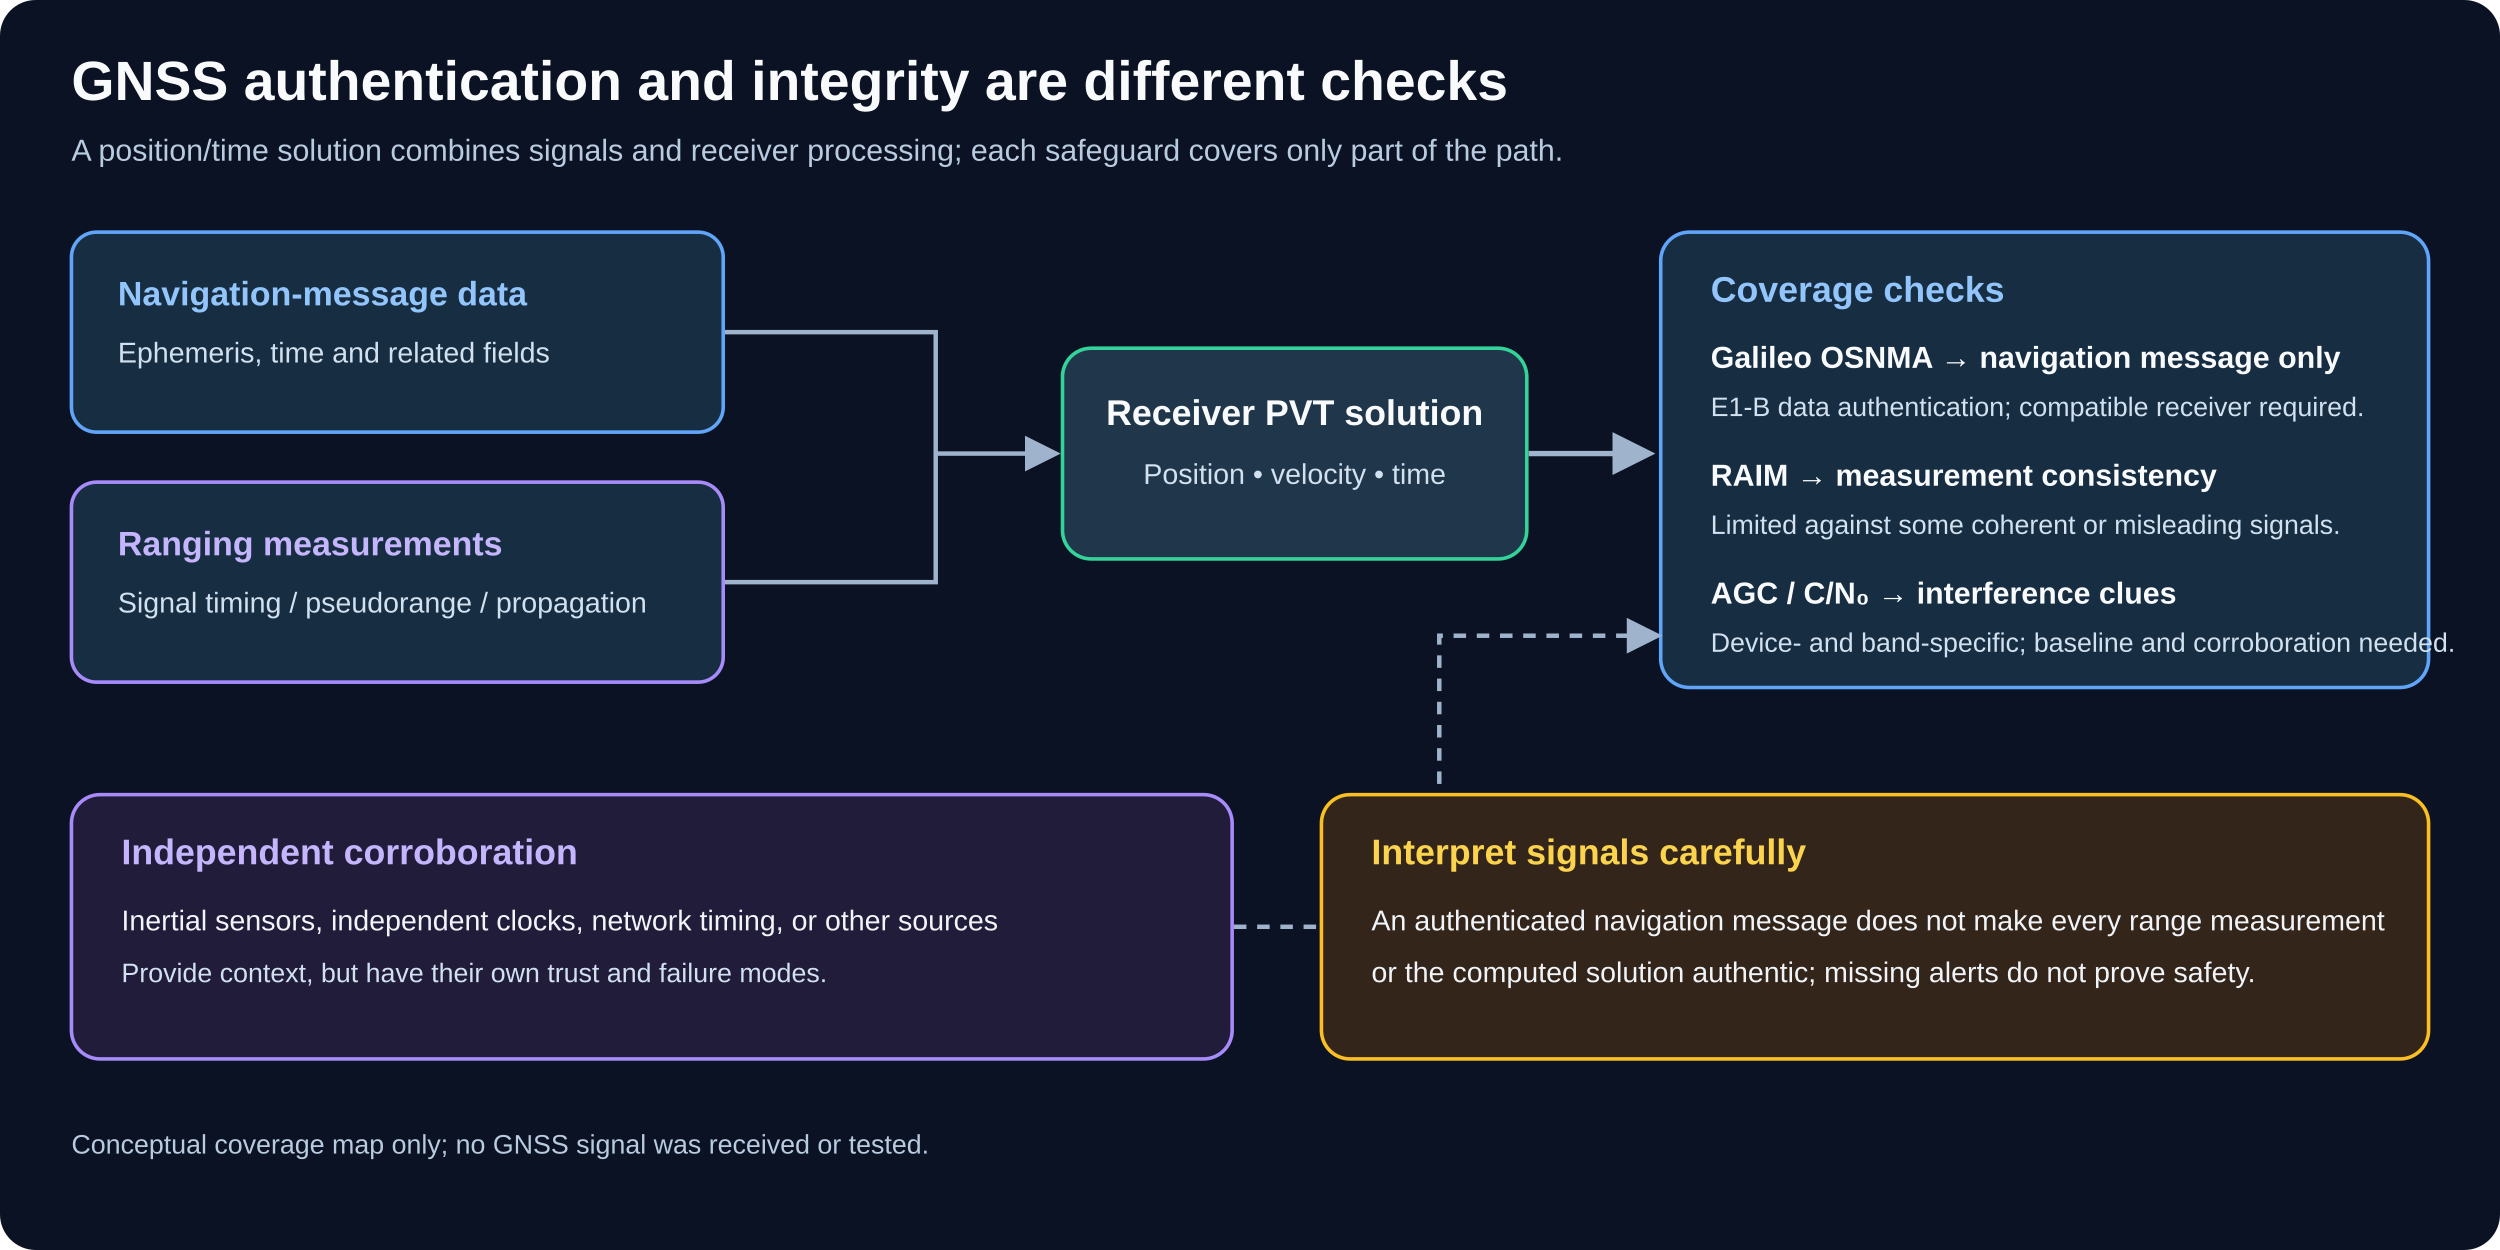
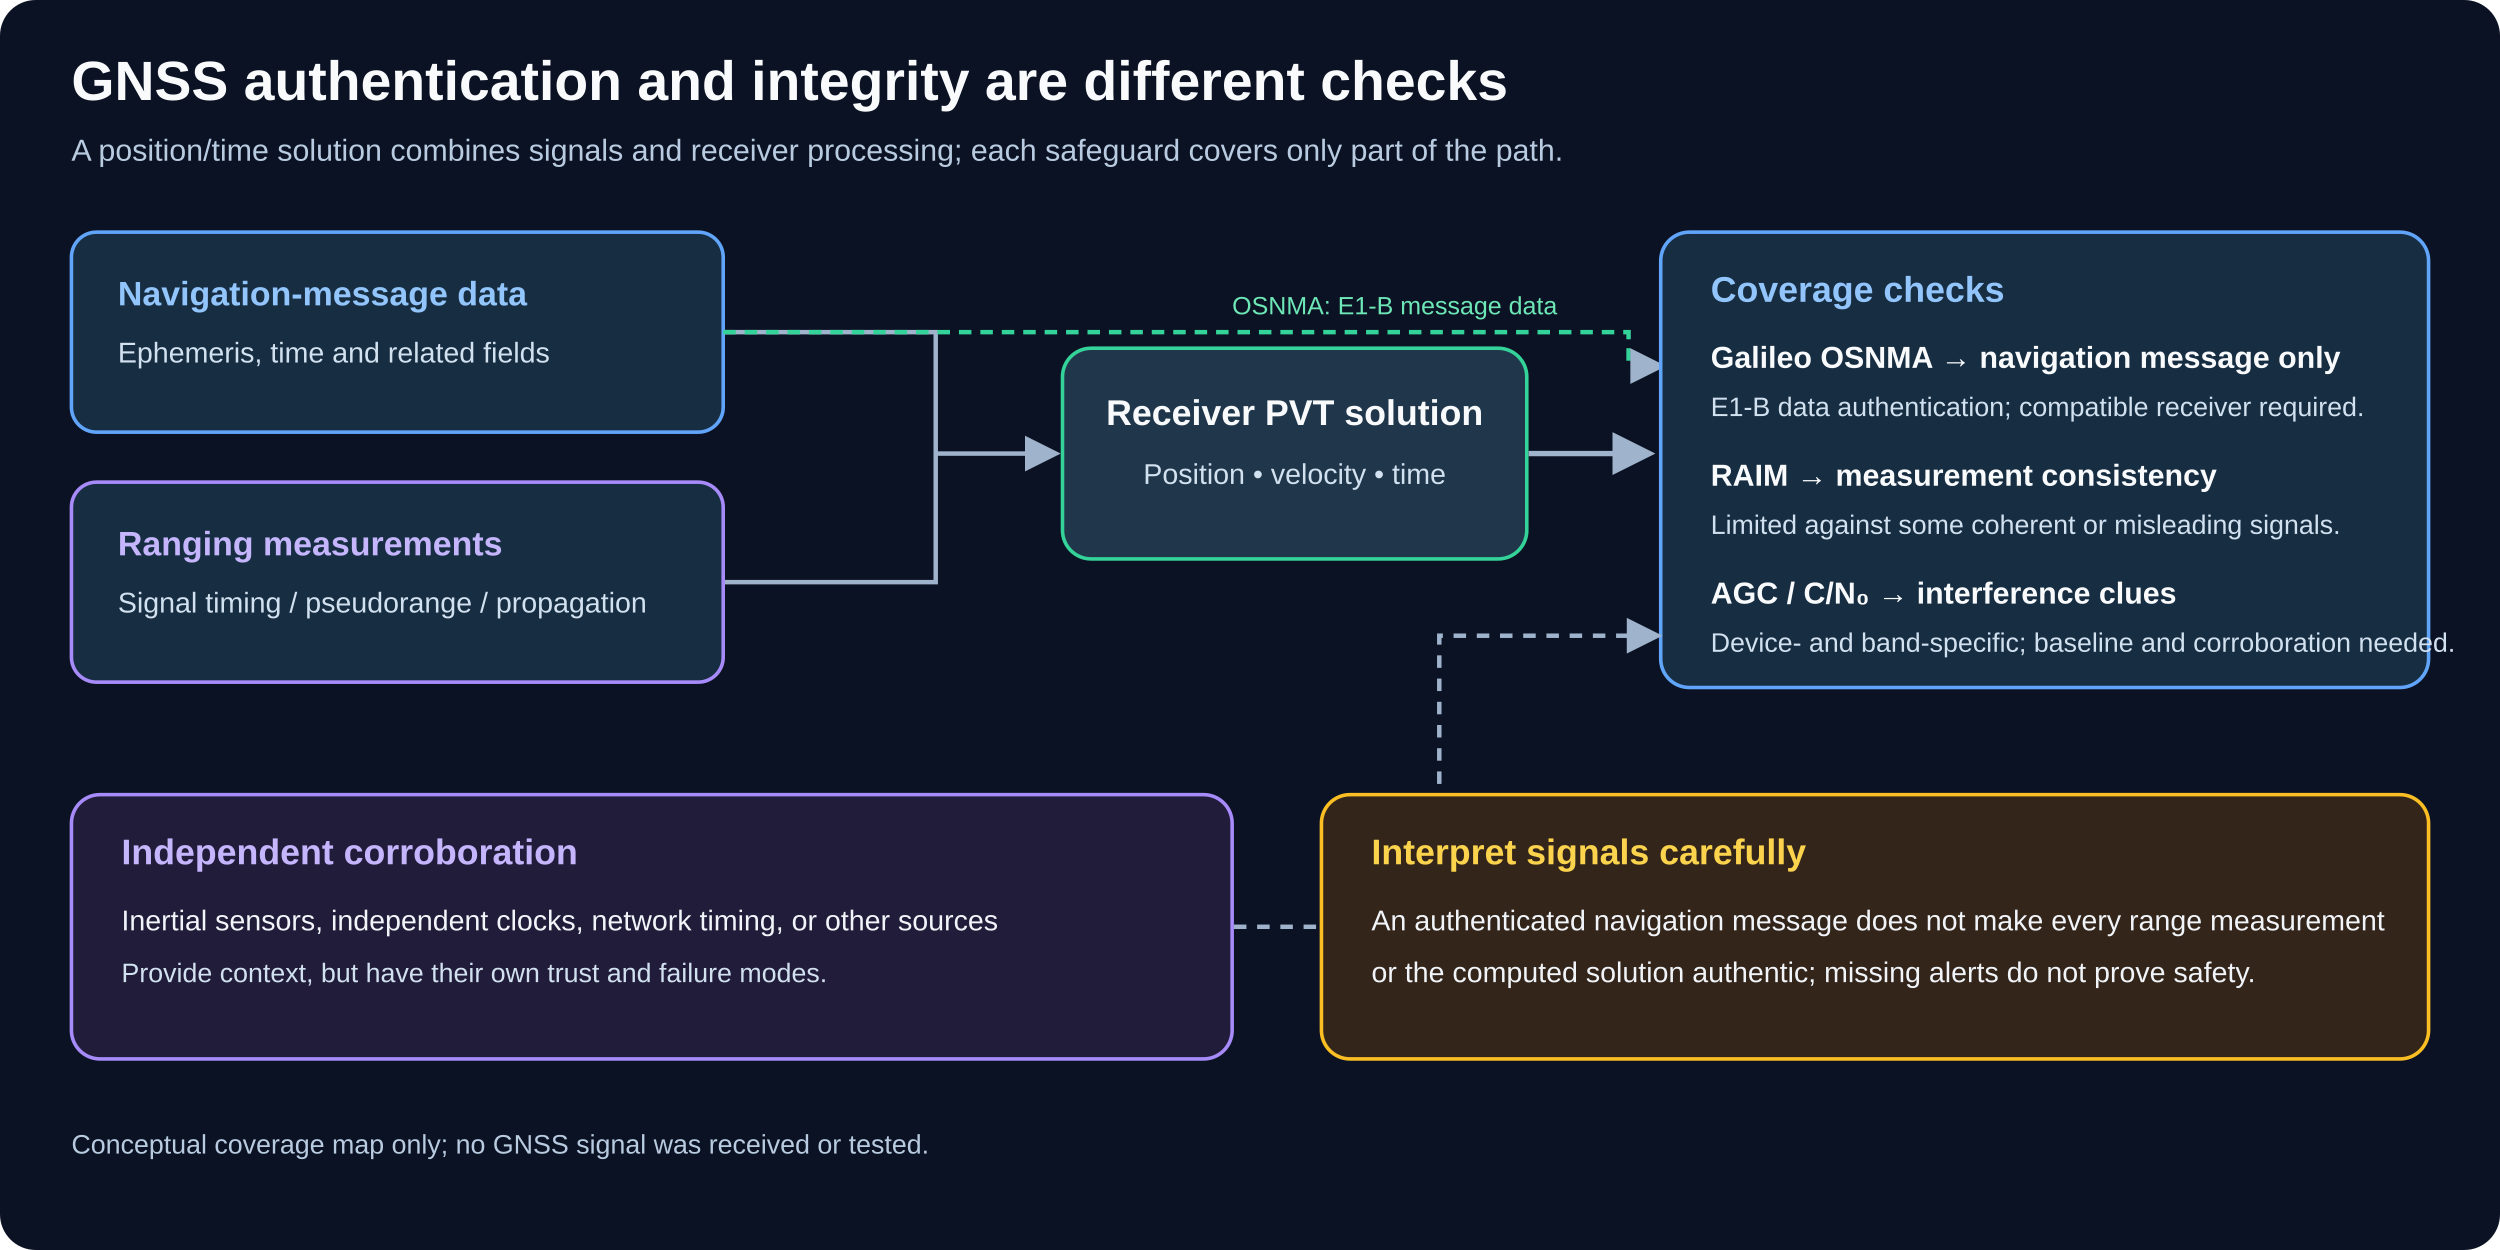
<svg xmlns="http://www.w3.org/2000/svg" viewBox="0 0 1400 700" role="img" aria-labelledby="title desc">
  <defs>
    <marker id="a" markerWidth="8" markerHeight="8" refX="6" refY="4" orient="auto">
      <path d="M0 0L8 4L0 8Z" fill="#9fb4cc" />
    </marker>
  </defs>
  <rect width="1400" height="700" rx="20" fill="#0b1223" />
  <g font-family="Arial,Helvetica,sans-serif">
    <text x="40" y="56" fill="#f8fafc" font-size="31" font-weight="700">GNSS authentication and integrity are different checks</text>
    <text x="40" y="90" fill="#b8cbe0" font-size="17">A position/time solution combines signals and receiver processing; each safeguard covers only part of the path.</text>
    <rect x="40" y="130" width="365" height="112" rx="14" fill="#172d41" stroke="#60a5fa" stroke-width="2" />
    <text x="66" y="171" fill="#93c5fd" font-size="19" font-weight="700">Navigation-message data</text>
    <text x="66" y="203" fill="#d1e1f0" font-size="16">Ephemeris, time and related fields</text>
    <rect x="40" y="270" width="365" height="112" rx="14" fill="#172d41" stroke="#a78bfa" stroke-width="2" />
    <text x="66" y="311" fill="#c4b5fd" font-size="19" font-weight="700">Ranging measurements</text>
    <text x="66" y="343" fill="#d1e1f0" font-size="16">Signal timing / pseudorange / propagation</text>
    <path d="M406 186h118v68h65M406 326h118v-72h65" fill="none" stroke="#9fb4cc" stroke-width="2.5" marker-end="url(#a)" />
    <rect x="595" y="195" width="260" height="118" rx="16" fill="#20374b" stroke="#34d399" stroke-width="2" />
    <text x="725" y="238" text-anchor="middle" fill="#f8fafc" font-size="20" font-weight="700">Receiver PVT solution</text>
    <text x="725" y="271" text-anchor="middle" fill="#d1e1f0" font-size="16">Position • velocity • time</text>
+     <path d="M405 186H912V205H928" fill="none" stroke="#34d399" stroke-width="2.5" stroke-dasharray="7 5" marker-end="url(#a)" />
+     <text x="690" y="176" fill="#6ee7b7" font-size="14">OSNMA: E1-B message data</text>
    <path d="M856 254h65" stroke="#9fb4cc" stroke-width="3" marker-end="url(#a)" />
    <rect x="930" y="130" width="430" height="255" rx="16" fill="#172d41" stroke="#60a5fa" stroke-width="2" />
    <text x="958" y="169" fill="#93c5fd" font-size="20" font-weight="700">Coverage checks</text>
    <text x="958" y="206" fill="#f8fafc" font-size="17" font-weight="700">Galileo OSNMA → navigation message only</text>
    <text x="958" y="233" fill="#d1e1f0" font-size="15">E1-B data authentication; compatible receiver required.</text>
    <text x="958" y="272" fill="#f8fafc" font-size="17" font-weight="700">RAIM → measurement consistency</text>
    <text x="958" y="299" fill="#d1e1f0" font-size="15">Limited against some coherent or misleading signals.</text>
    <text x="958" y="338" fill="#f8fafc" font-size="17" font-weight="700">AGC / C/N₀ → interference clues</text>
    <text x="958" y="365" fill="#d1e1f0" font-size="15">Device- and band-specific; baseline and corroboration needed.</text>
    <rect x="40" y="445" width="650" height="148" rx="16" fill="#211c3a" stroke="#a78bfa" stroke-width="2" />
    <text x="68" y="484" fill="#c4b5fd" font-size="20" font-weight="700">Independent corroboration</text>
    <text x="68" y="521" fill="#f1f5f9" font-size="16">Inertial sensors, independent clocks, network timing, or other sources</text>
    <text x="68" y="550" fill="#d1e1f0" font-size="15">Provide context, but have their own trust and failure modes.</text>
    <path d="M691 519h115v-163h120" fill="none" stroke="#9fb4cc" stroke-width="2.5" stroke-dasharray="7 6" marker-end="url(#a)" />
    <rect x="740" y="445" width="620" height="148" rx="16" fill="#34251a" stroke="#fbbf24" stroke-width="2" />
    <text x="768" y="484" fill="#fcd34d" font-size="20" font-weight="700">Interpret signals carefully</text>
    <text x="768" y="521" fill="#f1f5f9" font-size="16">An authenticated navigation message does not make every range measurement</text>
    <text x="768" y="550" fill="#f1f5f9" font-size="16">or the computed solution authentic; missing alerts do not prove safety.</text>
    <text x="40" y="646" fill="#b8cbe0" font-size="15">Conceptual coverage map only; no GNSS signal was received or tested.</text>
  </g>
</svg>
